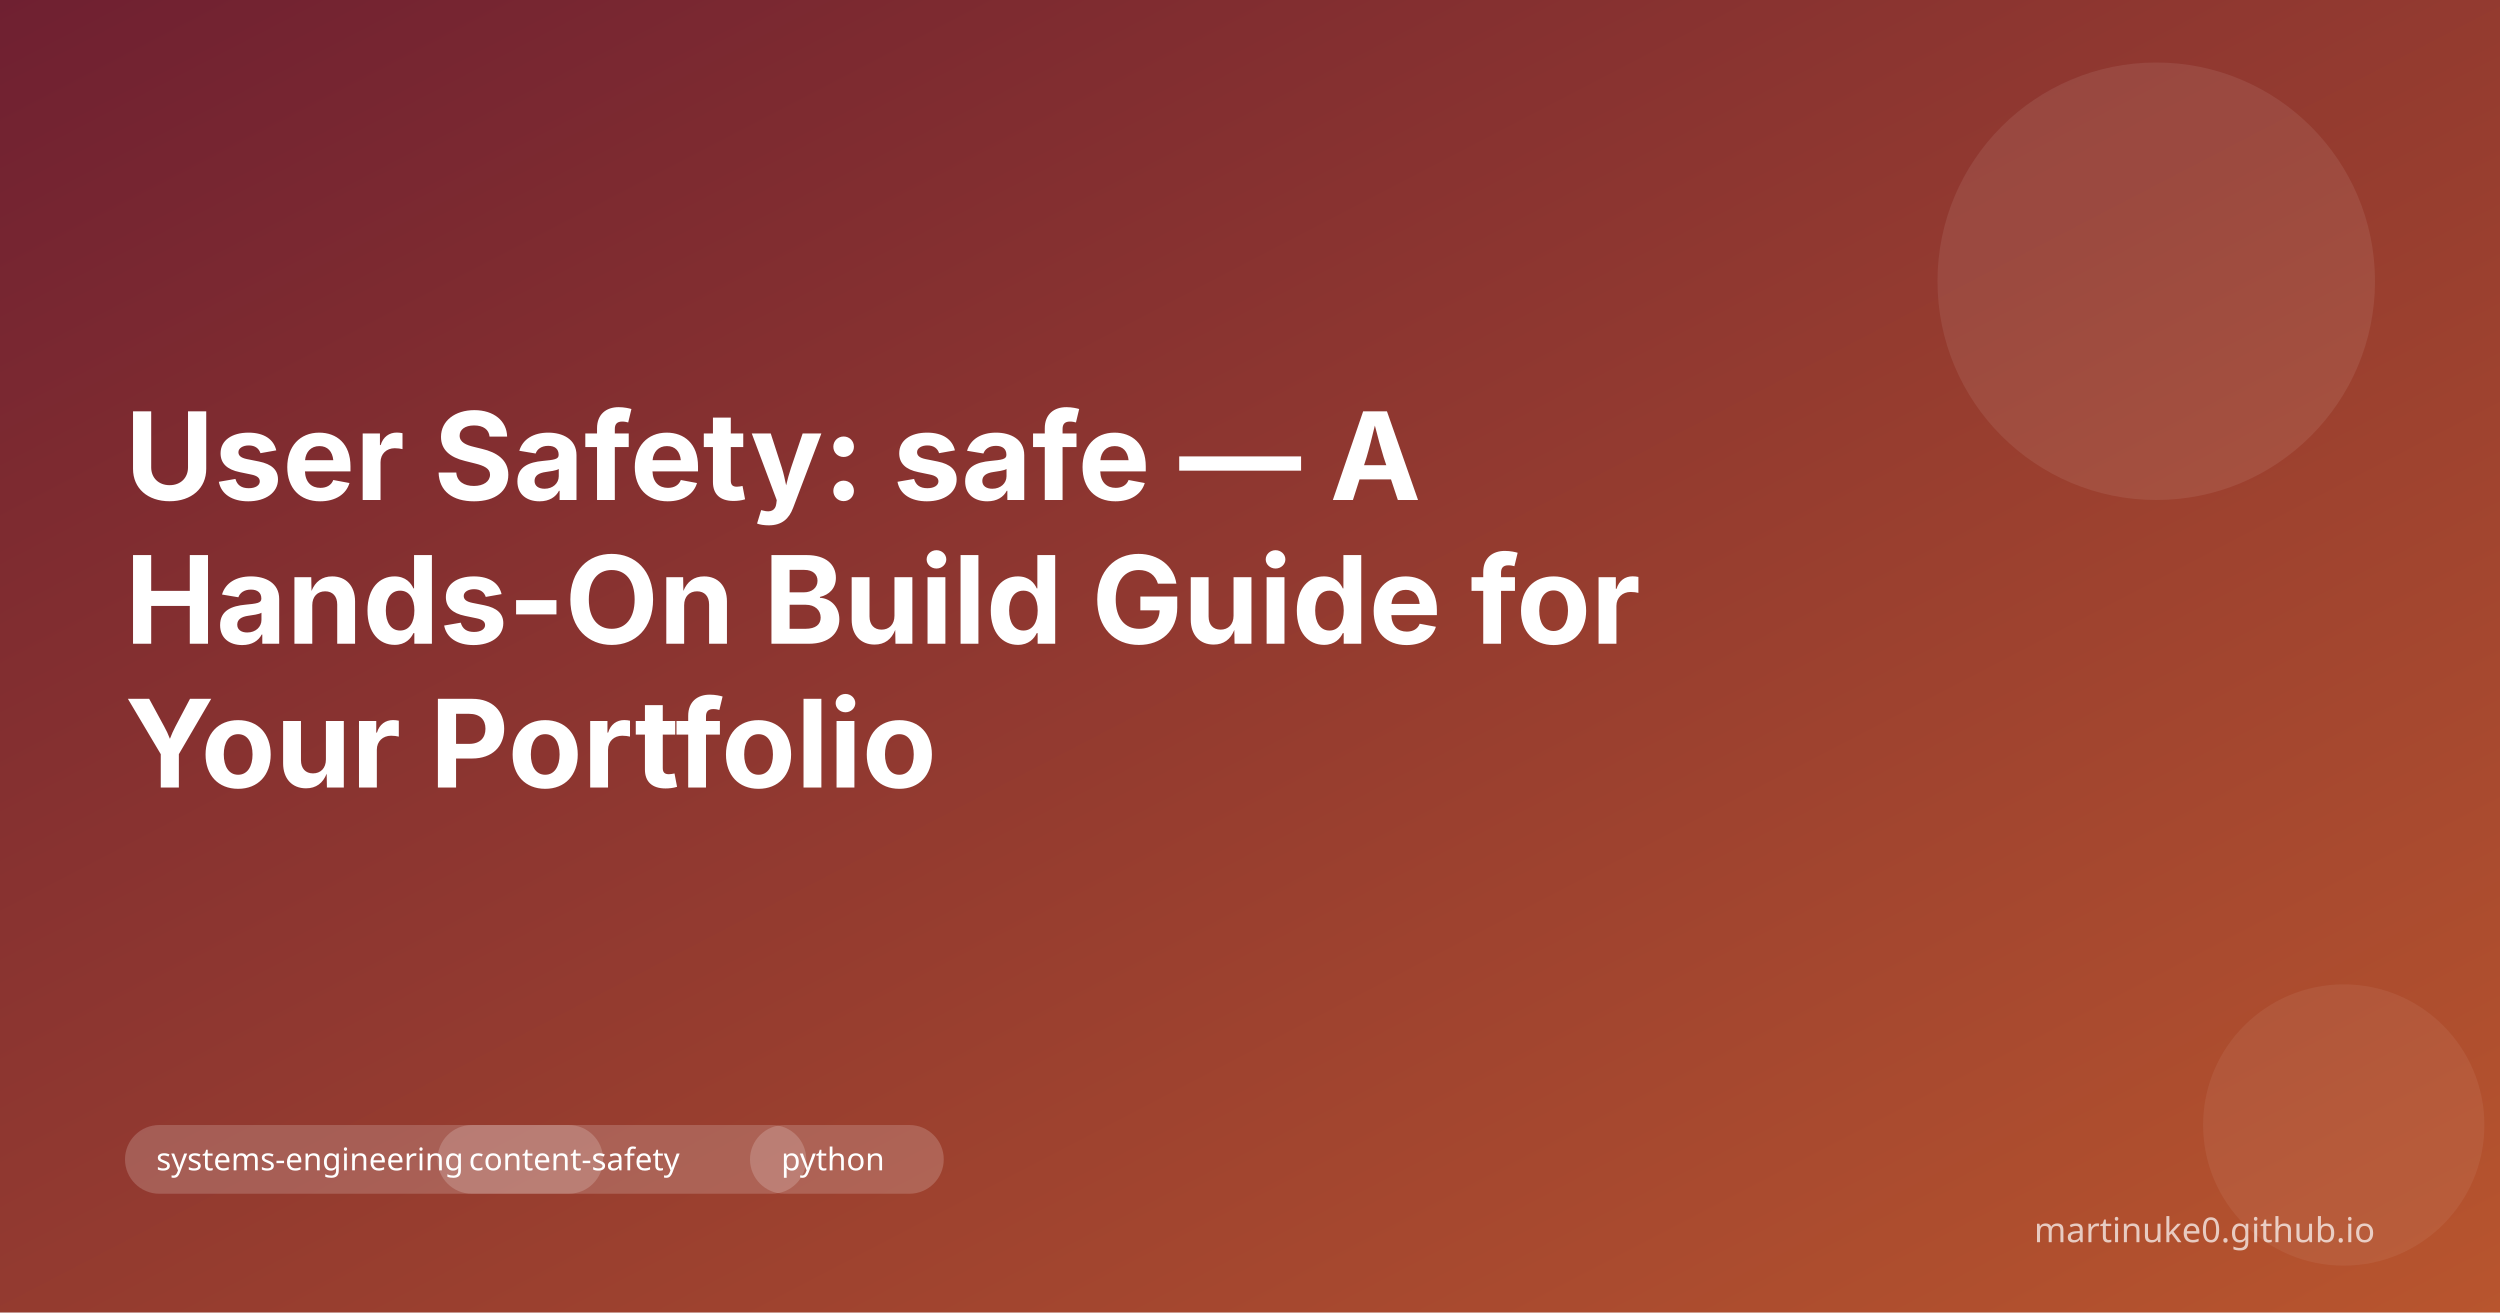
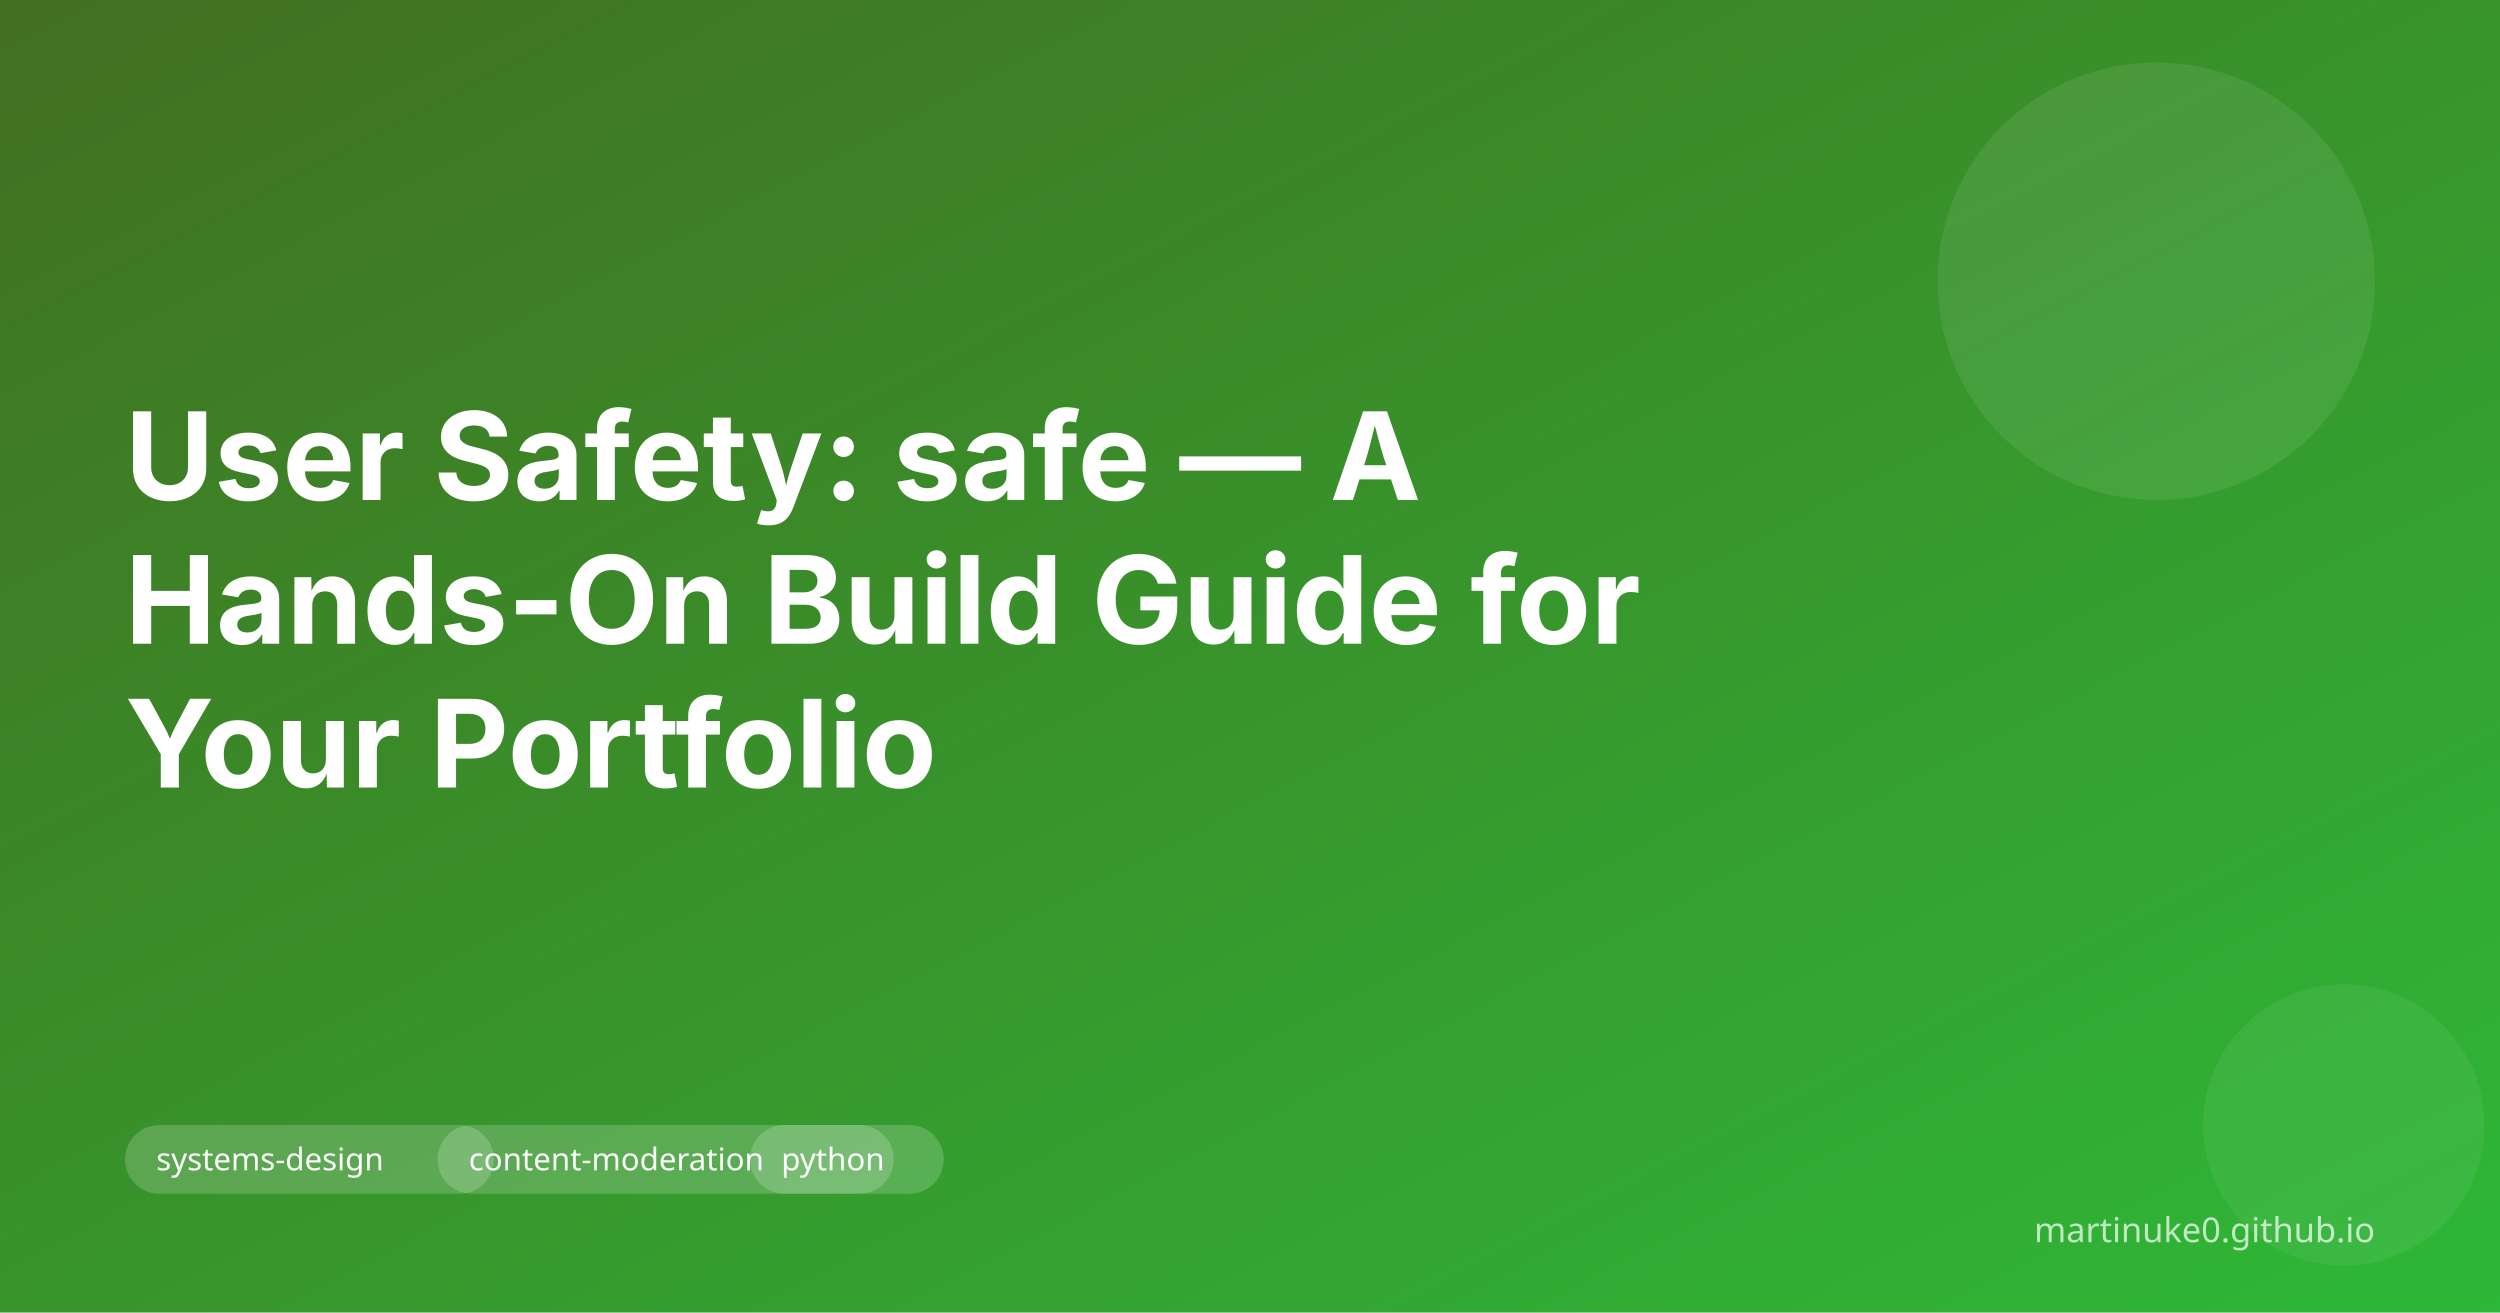
<svg xmlns="http://www.w3.org/2000/svg" viewBox="0 0 1600 840" width="1600" height="840">
  <defs>
    <linearGradient id="g" x1="0" y1="0" x2="1" y2="1">
-       <stop offset="0%" stop-color="hsl(347, 55%, 28%)" />
-       <stop offset="100%" stop-color="hsl(17, 60%, 45%)" />
+       <stop offset="0%" stop-color="hsl(94, 55%, 28%)" />
+       <stop offset="100%" stop-color="hsl(124, 60%, 45%)" />
    </linearGradient>
  </defs>
  <rect width="1600" height="840" fill="url(#g)" />
  <circle cx="1380" cy="180" r="140" fill="rgba(255,255,255,0.08)" />
  <circle cx="1500" cy="720" r="90" fill="rgba(255,255,255,0.06)" />
  <text x="80" y="320" font-family="system-ui, -apple-system, 'Segoe UI', sans-serif" font-size="78" font-weight="700" fill="#ffffff">User Safety: safe — A</text>
  <text x="80" y="412" font-family="system-ui, -apple-system, 'Segoe UI', sans-serif" font-size="78" font-weight="700" fill="#ffffff">Hands-On Build Guide for</text>
  <text x="80" y="504" font-family="system-ui, -apple-system, 'Segoe UI', sans-serif" font-size="78" font-weight="700" fill="#ffffff">Your Portfolio</text>
  <g transform="translate(80, 720)">
-     <rect width="306" height="44" rx="22" fill="rgba(255,255,255,0.18)" />
-     <text x="20" y="29" font-family="system-ui, sans-serif" font-size="20" font-weight="500" fill="#ffffff">systems-engineering</text>
+     <rect width="236" height="44" rx="22" fill="rgba(255,255,255,0.18)" />
+     <text x="20" y="29" font-family="system-ui, sans-serif" font-size="20" font-weight="500" fill="#ffffff">systems-design</text>
  </g>
  <g transform="translate(280, 720)">
-     <rect width="236" height="44" rx="22" fill="rgba(255,255,255,0.18)" />
-     <text x="20" y="29" font-family="system-ui, sans-serif" font-size="20" font-weight="500" fill="#ffffff">content-safety</text>
+     <rect width="292" height="44" rx="22" fill="rgba(255,255,255,0.18)" />
+     <text x="20" y="29" font-family="system-ui, sans-serif" font-size="20" font-weight="500" fill="#ffffff">content-moderation</text>
  </g>
  <g transform="translate(480, 720)">
    <rect width="124" height="44" rx="22" fill="rgba(255,255,255,0.18)" />
    <text x="20" y="29" font-family="system-ui, sans-serif" font-size="20" font-weight="500" fill="#ffffff">python</text>
  </g>
  <text x="1520" y="795" text-anchor="end" font-family="system-ui, sans-serif" font-size="22" font-weight="500" fill="rgba(255,255,255,0.7)">martinuke0.github.io</text>
</svg>
